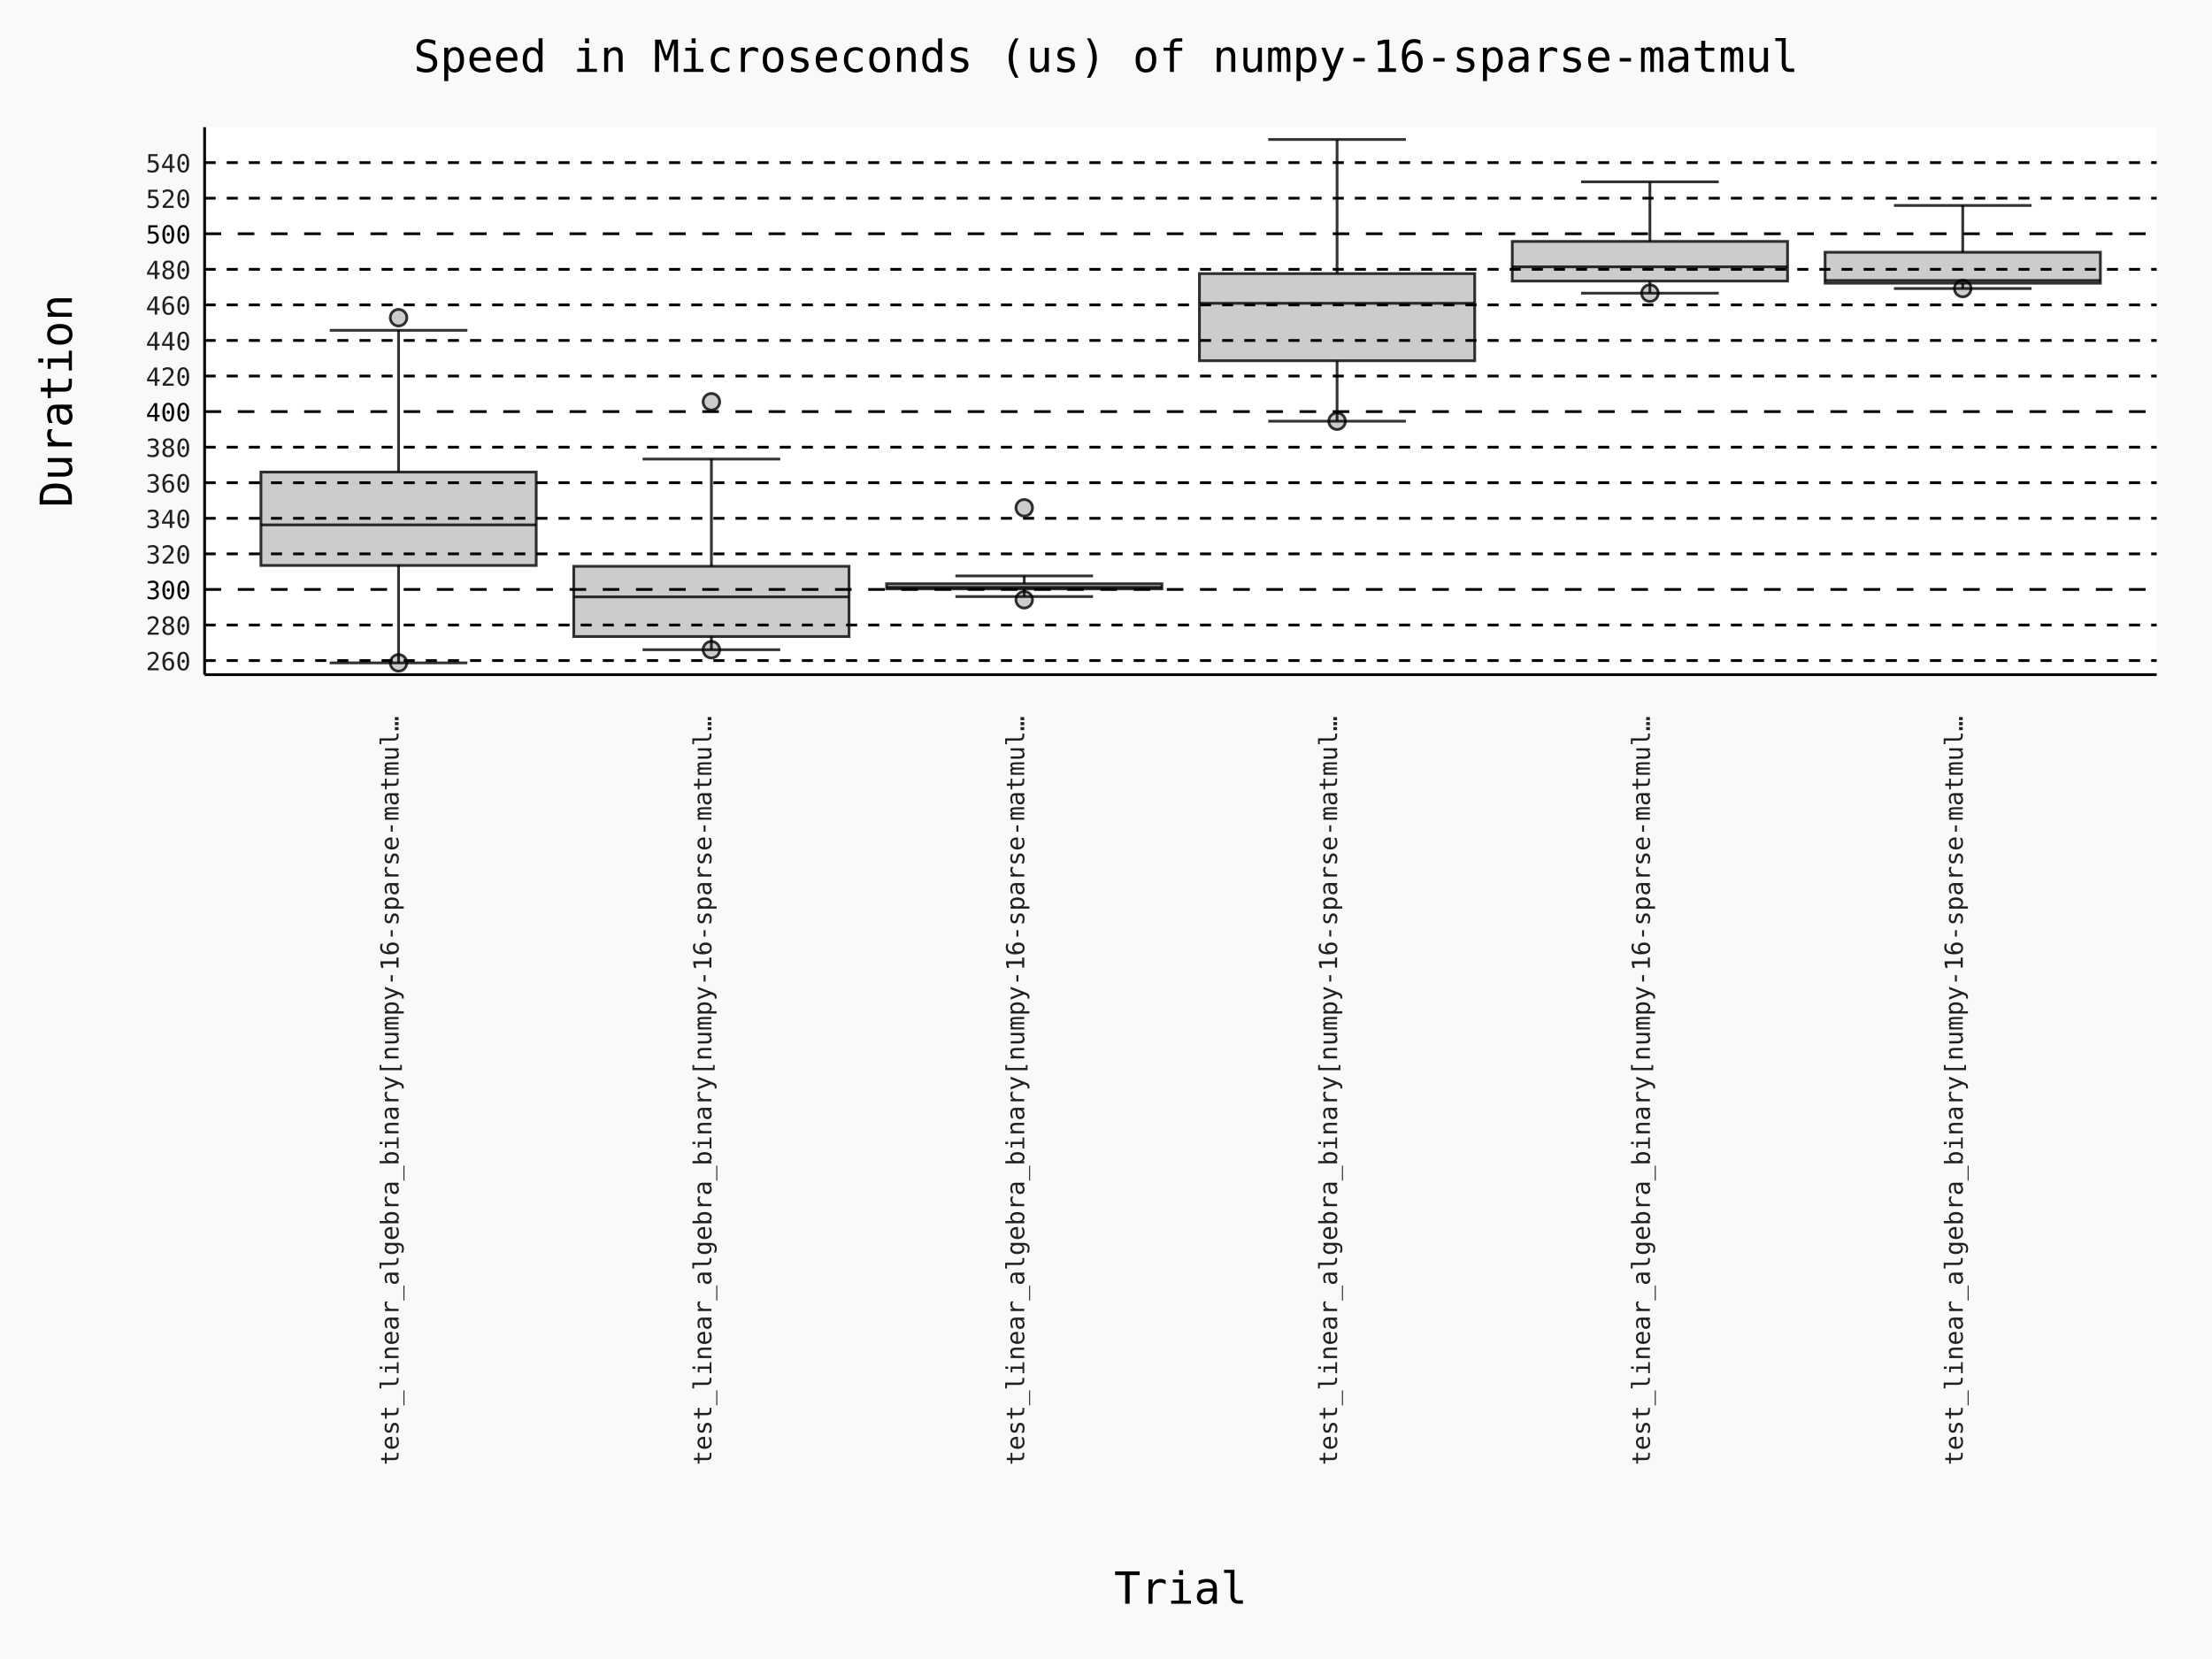
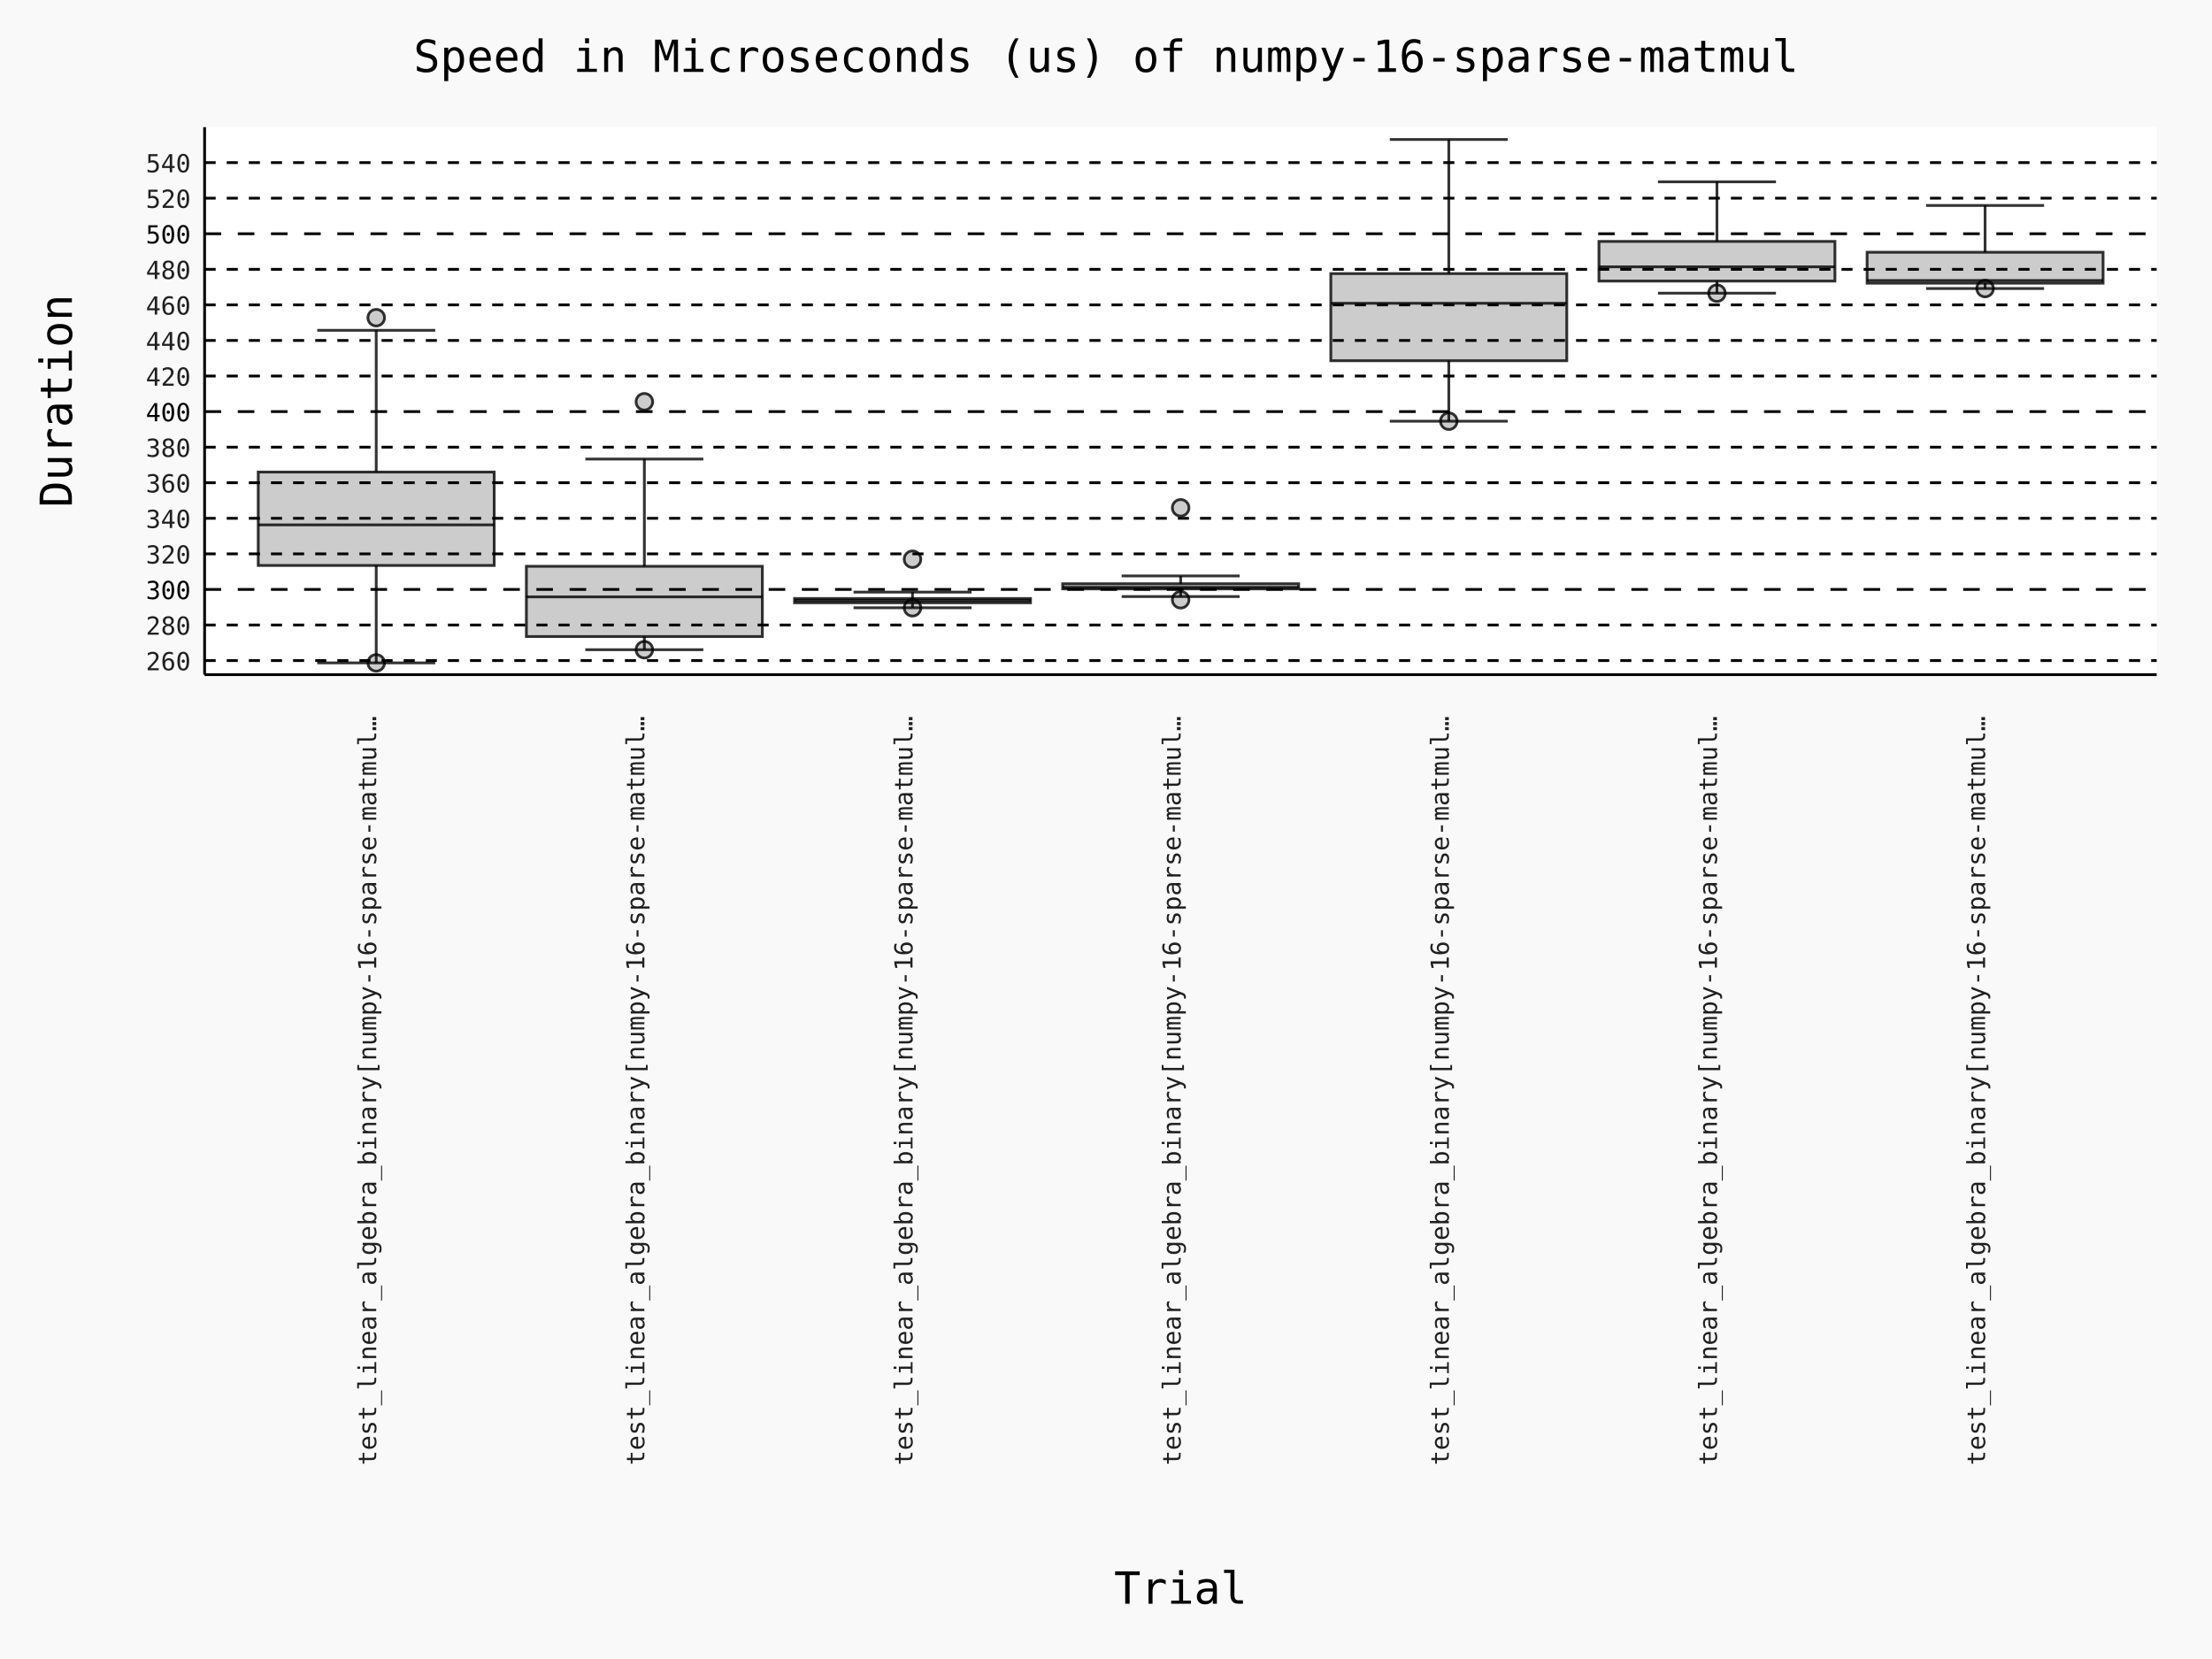
- <svg xmlns="http://www.w3.org/2000/svg" id="chart-3a14e595-207c-4424-bbfb-1ecf57564ec3" class="pygal-chart" viewBox="0 0 800 600">
+ <svg xmlns="http://www.w3.org/2000/svg" id="chart-5fe88560-d4e6-4098-bf88-b75ffda31908" class="pygal-chart" viewBox="0 0 800 600">
  <defs>
-     <style type="text/css">#chart-3a14e595-207c-4424-bbfb-1ecf57564ec3{-webkit-user-select:none;-webkit-font-smoothing:antialiased;font-family:Consolas,"Deja Vu Sans Mono","Bitstream Vera Sans Mono","Courier New",monospace}#chart-3a14e595-207c-4424-bbfb-1ecf57564ec3 .title{font-family:Consolas,"Deja Vu Sans Mono","Bitstream Vera Sans Mono","Courier New",monospace;font-size:16px}#chart-3a14e595-207c-4424-bbfb-1ecf57564ec3 .legends .legend text{font-family:Consolas,"Deja Vu Sans Mono","Bitstream Vera Sans Mono","Courier New",monospace;font-size:14px}#chart-3a14e595-207c-4424-bbfb-1ecf57564ec3 .axis text{font-family:Consolas,"Deja Vu Sans Mono","Bitstream Vera Sans Mono","Courier New",monospace;font-size:10px}#chart-3a14e595-207c-4424-bbfb-1ecf57564ec3 .axis text.major{font-family:Consolas,"Deja Vu Sans Mono","Bitstream Vera Sans Mono","Courier New",monospace;font-size:10px}#chart-3a14e595-207c-4424-bbfb-1ecf57564ec3 .text-overlay text.value{font-family:Consolas,"Deja Vu Sans Mono","Bitstream Vera Sans Mono","Courier New",monospace;font-size:16px}#chart-3a14e595-207c-4424-bbfb-1ecf57564ec3 .text-overlay text.label{font-family:Consolas,"Deja Vu Sans Mono","Bitstream Vera Sans Mono","Courier New",monospace;font-size:10px}#chart-3a14e595-207c-4424-bbfb-1ecf57564ec3 .tooltip{font-family:Consolas,"Deja Vu Sans Mono","Bitstream Vera Sans Mono","Courier New",monospace;font-size:14px}#chart-3a14e595-207c-4424-bbfb-1ecf57564ec3 text.no_data{font-family:Consolas,"Deja Vu Sans Mono","Bitstream Vera Sans Mono","Courier New",monospace;font-size:64px}
- #chart-3a14e595-207c-4424-bbfb-1ecf57564ec3{background-color:rgba(249,249,249,1)}#chart-3a14e595-207c-4424-bbfb-1ecf57564ec3 path,#chart-3a14e595-207c-4424-bbfb-1ecf57564ec3 line,#chart-3a14e595-207c-4424-bbfb-1ecf57564ec3 rect,#chart-3a14e595-207c-4424-bbfb-1ecf57564ec3 circle{-webkit-transition:150ms;-moz-transition:150ms;transition:150ms}#chart-3a14e595-207c-4424-bbfb-1ecf57564ec3 .graph &gt; .background{fill:rgba(249,249,249,1)}#chart-3a14e595-207c-4424-bbfb-1ecf57564ec3 .plot &gt; .background{fill:rgba(255,255,255,1)}#chart-3a14e595-207c-4424-bbfb-1ecf57564ec3 .graph{fill:rgba(0,0,0,.87)}#chart-3a14e595-207c-4424-bbfb-1ecf57564ec3 text.no_data{fill:rgba(0,0,0,1)}#chart-3a14e595-207c-4424-bbfb-1ecf57564ec3 .title{fill:rgba(0,0,0,1)}#chart-3a14e595-207c-4424-bbfb-1ecf57564ec3 .legends .legend text{fill:rgba(0,0,0,.87)}#chart-3a14e595-207c-4424-bbfb-1ecf57564ec3 .legends .legend:hover text{fill:rgba(0,0,0,1)}#chart-3a14e595-207c-4424-bbfb-1ecf57564ec3 .axis .line{stroke:rgba(0,0,0,1)}#chart-3a14e595-207c-4424-bbfb-1ecf57564ec3 .axis .guide.line{stroke:rgba(0,0,0,.54)}#chart-3a14e595-207c-4424-bbfb-1ecf57564ec3 .axis .major.line{stroke:rgba(0,0,0,.87)}#chart-3a14e595-207c-4424-bbfb-1ecf57564ec3 .axis text.major{fill:rgba(0,0,0,1)}#chart-3a14e595-207c-4424-bbfb-1ecf57564ec3 .axis.y .guides:hover .guide.line,#chart-3a14e595-207c-4424-bbfb-1ecf57564ec3 .line-graph .axis.x .guides:hover .guide.line,#chart-3a14e595-207c-4424-bbfb-1ecf57564ec3 .stackedline-graph .axis.x .guides:hover .guide.line,#chart-3a14e595-207c-4424-bbfb-1ecf57564ec3 .xy-graph .axis.x .guides:hover .guide.line{stroke:rgba(0,0,0,1)}#chart-3a14e595-207c-4424-bbfb-1ecf57564ec3 .axis .guides:hover text{fill:rgba(0,0,0,1)}#chart-3a14e595-207c-4424-bbfb-1ecf57564ec3 .reactive{fill-opacity:.7;stroke-opacity:.8;stroke-width:1}#chart-3a14e595-207c-4424-bbfb-1ecf57564ec3 .ci{stroke:rgba(0,0,0,.87)}#chart-3a14e595-207c-4424-bbfb-1ecf57564ec3 .reactive.active,#chart-3a14e595-207c-4424-bbfb-1ecf57564ec3 .active .reactive{fill-opacity:.8;stroke-opacity:.9;stroke-width:4}#chart-3a14e595-207c-4424-bbfb-1ecf57564ec3 .ci .reactive.active{stroke-width:1.5}#chart-3a14e595-207c-4424-bbfb-1ecf57564ec3 .series text{fill:rgba(0,0,0,1)}#chart-3a14e595-207c-4424-bbfb-1ecf57564ec3 .tooltip rect{fill:rgba(255,255,255,1);stroke:rgba(0,0,0,1);-webkit-transition:opacity 150ms;-moz-transition:opacity 150ms;transition:opacity 150ms}#chart-3a14e595-207c-4424-bbfb-1ecf57564ec3 .tooltip .label{fill:rgba(0,0,0,.87)}#chart-3a14e595-207c-4424-bbfb-1ecf57564ec3 .tooltip .label{fill:rgba(0,0,0,.87)}#chart-3a14e595-207c-4424-bbfb-1ecf57564ec3 .tooltip .legend{font-size:.8em;fill:rgba(0,0,0,.54)}#chart-3a14e595-207c-4424-bbfb-1ecf57564ec3 .tooltip .x_label{font-size:.6em;fill:rgba(0,0,0,1)}#chart-3a14e595-207c-4424-bbfb-1ecf57564ec3 .tooltip .xlink{font-size:.5em;text-decoration:underline}#chart-3a14e595-207c-4424-bbfb-1ecf57564ec3 .tooltip .value{font-size:1.5em}#chart-3a14e595-207c-4424-bbfb-1ecf57564ec3 .bound{font-size:.5em}#chart-3a14e595-207c-4424-bbfb-1ecf57564ec3 .max-value{font-size:.75em;fill:rgba(0,0,0,.54)}#chart-3a14e595-207c-4424-bbfb-1ecf57564ec3 .map-element{fill:rgba(255,255,255,1);stroke:rgba(0,0,0,.54) !important}#chart-3a14e595-207c-4424-bbfb-1ecf57564ec3 .map-element .reactive{fill-opacity:inherit;stroke-opacity:inherit}#chart-3a14e595-207c-4424-bbfb-1ecf57564ec3 .color-0,#chart-3a14e595-207c-4424-bbfb-1ecf57564ec3 .color-0 a:visited{stroke:#000000;fill:#000000}#chart-3a14e595-207c-4424-bbfb-1ecf57564ec3 .color-1,#chart-3a14e595-207c-4424-bbfb-1ecf57564ec3 .color-1 a:visited{stroke:#000000;fill:#000000}#chart-3a14e595-207c-4424-bbfb-1ecf57564ec3 .color-2,#chart-3a14e595-207c-4424-bbfb-1ecf57564ec3 .color-2 a:visited{stroke:#000000;fill:#000000}#chart-3a14e595-207c-4424-bbfb-1ecf57564ec3 .color-3,#chart-3a14e595-207c-4424-bbfb-1ecf57564ec3 .color-3 a:visited{stroke:#000000;fill:#000000}#chart-3a14e595-207c-4424-bbfb-1ecf57564ec3 .color-4,#chart-3a14e595-207c-4424-bbfb-1ecf57564ec3 .color-4 a:visited{stroke:#000000;fill:#000000}#chart-3a14e595-207c-4424-bbfb-1ecf57564ec3 .color-5,#chart-3a14e595-207c-4424-bbfb-1ecf57564ec3 .color-5 a:visited{stroke:#000000;fill:#000000}#chart-3a14e595-207c-4424-bbfb-1ecf57564ec3 .text-overlay .color-0 text{fill:white}#chart-3a14e595-207c-4424-bbfb-1ecf57564ec3 .text-overlay .color-1 text{fill:white}#chart-3a14e595-207c-4424-bbfb-1ecf57564ec3 .text-overlay .color-2 text{fill:white}#chart-3a14e595-207c-4424-bbfb-1ecf57564ec3 .text-overlay .color-3 text{fill:white}#chart-3a14e595-207c-4424-bbfb-1ecf57564ec3 .text-overlay .color-4 text{fill:white}#chart-3a14e595-207c-4424-bbfb-1ecf57564ec3 .text-overlay .color-5 text{fill:white}
- #chart-3a14e595-207c-4424-bbfb-1ecf57564ec3 text.no_data{text-anchor:middle}#chart-3a14e595-207c-4424-bbfb-1ecf57564ec3 .guide.line{fill:none}#chart-3a14e595-207c-4424-bbfb-1ecf57564ec3 .centered{text-anchor:middle}#chart-3a14e595-207c-4424-bbfb-1ecf57564ec3 .title{text-anchor:middle}#chart-3a14e595-207c-4424-bbfb-1ecf57564ec3 .legends .legend text{fill-opacity:1}#chart-3a14e595-207c-4424-bbfb-1ecf57564ec3 .axis.x text{text-anchor:middle}#chart-3a14e595-207c-4424-bbfb-1ecf57564ec3 .axis.x:not(.web) text[transform]{text-anchor:start}#chart-3a14e595-207c-4424-bbfb-1ecf57564ec3 .axis.x:not(.web) text[transform].backwards{text-anchor:end}#chart-3a14e595-207c-4424-bbfb-1ecf57564ec3 .axis.y text{text-anchor:end}#chart-3a14e595-207c-4424-bbfb-1ecf57564ec3 .axis.y text[transform].backwards{text-anchor:start}#chart-3a14e595-207c-4424-bbfb-1ecf57564ec3 .axis.y2 text{text-anchor:start}#chart-3a14e595-207c-4424-bbfb-1ecf57564ec3 .axis.y2 text[transform].backwards{text-anchor:end}#chart-3a14e595-207c-4424-bbfb-1ecf57564ec3 .axis .guide.line{stroke-dasharray:4,4;stroke:black}#chart-3a14e595-207c-4424-bbfb-1ecf57564ec3 .axis .major.guide.line{stroke-dasharray:6,6;stroke:black}#chart-3a14e595-207c-4424-bbfb-1ecf57564ec3 .horizontal .axis.y .guide.line,#chart-3a14e595-207c-4424-bbfb-1ecf57564ec3 .horizontal .axis.y2 .guide.line,#chart-3a14e595-207c-4424-bbfb-1ecf57564ec3 .vertical .axis.x .guide.line{opacity:0}#chart-3a14e595-207c-4424-bbfb-1ecf57564ec3 .horizontal .axis.always_show .guide.line,#chart-3a14e595-207c-4424-bbfb-1ecf57564ec3 .vertical .axis.always_show .guide.line{opacity:1 !important}#chart-3a14e595-207c-4424-bbfb-1ecf57564ec3 .axis.y .guides:hover .guide.line,#chart-3a14e595-207c-4424-bbfb-1ecf57564ec3 .axis.y2 .guides:hover .guide.line,#chart-3a14e595-207c-4424-bbfb-1ecf57564ec3 .axis.x .guides:hover .guide.line{opacity:1}#chart-3a14e595-207c-4424-bbfb-1ecf57564ec3 .axis .guides:hover text{opacity:1}#chart-3a14e595-207c-4424-bbfb-1ecf57564ec3 .nofill{fill:none}#chart-3a14e595-207c-4424-bbfb-1ecf57564ec3 .subtle-fill{fill-opacity:.2}#chart-3a14e595-207c-4424-bbfb-1ecf57564ec3 .dot{stroke-width:1px;fill-opacity:1;stroke-opacity:1}#chart-3a14e595-207c-4424-bbfb-1ecf57564ec3 .dot.active{stroke-width:5px}#chart-3a14e595-207c-4424-bbfb-1ecf57564ec3 .dot.negative{fill:transparent}#chart-3a14e595-207c-4424-bbfb-1ecf57564ec3 text,#chart-3a14e595-207c-4424-bbfb-1ecf57564ec3 tspan{stroke:none !important}#chart-3a14e595-207c-4424-bbfb-1ecf57564ec3 .series text.active{opacity:1}#chart-3a14e595-207c-4424-bbfb-1ecf57564ec3 .tooltip rect{fill-opacity:.95;stroke-width:.5}#chart-3a14e595-207c-4424-bbfb-1ecf57564ec3 .tooltip text{fill-opacity:1}#chart-3a14e595-207c-4424-bbfb-1ecf57564ec3 .showable{visibility:hidden}#chart-3a14e595-207c-4424-bbfb-1ecf57564ec3 .showable.shown{visibility:visible}#chart-3a14e595-207c-4424-bbfb-1ecf57564ec3 .gauge-background{fill:rgba(229,229,229,1);stroke:none}#chart-3a14e595-207c-4424-bbfb-1ecf57564ec3 .bg-lines{stroke:rgba(249,249,249,1);stroke-width:2px}
+     <style type="text/css">#chart-5fe88560-d4e6-4098-bf88-b75ffda31908{-webkit-user-select:none;-webkit-font-smoothing:antialiased;font-family:Consolas,"Deja Vu Sans Mono","Bitstream Vera Sans Mono","Courier New",monospace}#chart-5fe88560-d4e6-4098-bf88-b75ffda31908 .title{font-family:Consolas,"Deja Vu Sans Mono","Bitstream Vera Sans Mono","Courier New",monospace;font-size:16px}#chart-5fe88560-d4e6-4098-bf88-b75ffda31908 .legends .legend text{font-family:Consolas,"Deja Vu Sans Mono","Bitstream Vera Sans Mono","Courier New",monospace;font-size:14px}#chart-5fe88560-d4e6-4098-bf88-b75ffda31908 .axis text{font-family:Consolas,"Deja Vu Sans Mono","Bitstream Vera Sans Mono","Courier New",monospace;font-size:10px}#chart-5fe88560-d4e6-4098-bf88-b75ffda31908 .axis text.major{font-family:Consolas,"Deja Vu Sans Mono","Bitstream Vera Sans Mono","Courier New",monospace;font-size:10px}#chart-5fe88560-d4e6-4098-bf88-b75ffda31908 .text-overlay text.value{font-family:Consolas,"Deja Vu Sans Mono","Bitstream Vera Sans Mono","Courier New",monospace;font-size:16px}#chart-5fe88560-d4e6-4098-bf88-b75ffda31908 .text-overlay text.label{font-family:Consolas,"Deja Vu Sans Mono","Bitstream Vera Sans Mono","Courier New",monospace;font-size:10px}#chart-5fe88560-d4e6-4098-bf88-b75ffda31908 .tooltip{font-family:Consolas,"Deja Vu Sans Mono","Bitstream Vera Sans Mono","Courier New",monospace;font-size:14px}#chart-5fe88560-d4e6-4098-bf88-b75ffda31908 text.no_data{font-family:Consolas,"Deja Vu Sans Mono","Bitstream Vera Sans Mono","Courier New",monospace;font-size:64px}
+ #chart-5fe88560-d4e6-4098-bf88-b75ffda31908{background-color:rgba(249,249,249,1)}#chart-5fe88560-d4e6-4098-bf88-b75ffda31908 path,#chart-5fe88560-d4e6-4098-bf88-b75ffda31908 line,#chart-5fe88560-d4e6-4098-bf88-b75ffda31908 rect,#chart-5fe88560-d4e6-4098-bf88-b75ffda31908 circle{-webkit-transition:150ms;-moz-transition:150ms;transition:150ms}#chart-5fe88560-d4e6-4098-bf88-b75ffda31908 .graph &gt; .background{fill:rgba(249,249,249,1)}#chart-5fe88560-d4e6-4098-bf88-b75ffda31908 .plot &gt; .background{fill:rgba(255,255,255,1)}#chart-5fe88560-d4e6-4098-bf88-b75ffda31908 .graph{fill:rgba(0,0,0,.87)}#chart-5fe88560-d4e6-4098-bf88-b75ffda31908 text.no_data{fill:rgba(0,0,0,1)}#chart-5fe88560-d4e6-4098-bf88-b75ffda31908 .title{fill:rgba(0,0,0,1)}#chart-5fe88560-d4e6-4098-bf88-b75ffda31908 .legends .legend text{fill:rgba(0,0,0,.87)}#chart-5fe88560-d4e6-4098-bf88-b75ffda31908 .legends .legend:hover text{fill:rgba(0,0,0,1)}#chart-5fe88560-d4e6-4098-bf88-b75ffda31908 .axis .line{stroke:rgba(0,0,0,1)}#chart-5fe88560-d4e6-4098-bf88-b75ffda31908 .axis .guide.line{stroke:rgba(0,0,0,.54)}#chart-5fe88560-d4e6-4098-bf88-b75ffda31908 .axis .major.line{stroke:rgba(0,0,0,.87)}#chart-5fe88560-d4e6-4098-bf88-b75ffda31908 .axis text.major{fill:rgba(0,0,0,1)}#chart-5fe88560-d4e6-4098-bf88-b75ffda31908 .axis.y .guides:hover .guide.line,#chart-5fe88560-d4e6-4098-bf88-b75ffda31908 .line-graph .axis.x .guides:hover .guide.line,#chart-5fe88560-d4e6-4098-bf88-b75ffda31908 .stackedline-graph .axis.x .guides:hover .guide.line,#chart-5fe88560-d4e6-4098-bf88-b75ffda31908 .xy-graph .axis.x .guides:hover .guide.line{stroke:rgba(0,0,0,1)}#chart-5fe88560-d4e6-4098-bf88-b75ffda31908 .axis .guides:hover text{fill:rgba(0,0,0,1)}#chart-5fe88560-d4e6-4098-bf88-b75ffda31908 .reactive{fill-opacity:.7;stroke-opacity:.8;stroke-width:1}#chart-5fe88560-d4e6-4098-bf88-b75ffda31908 .ci{stroke:rgba(0,0,0,.87)}#chart-5fe88560-d4e6-4098-bf88-b75ffda31908 .reactive.active,#chart-5fe88560-d4e6-4098-bf88-b75ffda31908 .active .reactive{fill-opacity:.8;stroke-opacity:.9;stroke-width:4}#chart-5fe88560-d4e6-4098-bf88-b75ffda31908 .ci .reactive.active{stroke-width:1.5}#chart-5fe88560-d4e6-4098-bf88-b75ffda31908 .series text{fill:rgba(0,0,0,1)}#chart-5fe88560-d4e6-4098-bf88-b75ffda31908 .tooltip rect{fill:rgba(255,255,255,1);stroke:rgba(0,0,0,1);-webkit-transition:opacity 150ms;-moz-transition:opacity 150ms;transition:opacity 150ms}#chart-5fe88560-d4e6-4098-bf88-b75ffda31908 .tooltip .label{fill:rgba(0,0,0,.87)}#chart-5fe88560-d4e6-4098-bf88-b75ffda31908 .tooltip .label{fill:rgba(0,0,0,.87)}#chart-5fe88560-d4e6-4098-bf88-b75ffda31908 .tooltip .legend{font-size:.8em;fill:rgba(0,0,0,.54)}#chart-5fe88560-d4e6-4098-bf88-b75ffda31908 .tooltip .x_label{font-size:.6em;fill:rgba(0,0,0,1)}#chart-5fe88560-d4e6-4098-bf88-b75ffda31908 .tooltip .xlink{font-size:.5em;text-decoration:underline}#chart-5fe88560-d4e6-4098-bf88-b75ffda31908 .tooltip .value{font-size:1.5em}#chart-5fe88560-d4e6-4098-bf88-b75ffda31908 .bound{font-size:.5em}#chart-5fe88560-d4e6-4098-bf88-b75ffda31908 .max-value{font-size:.75em;fill:rgba(0,0,0,.54)}#chart-5fe88560-d4e6-4098-bf88-b75ffda31908 .map-element{fill:rgba(255,255,255,1);stroke:rgba(0,0,0,.54) !important}#chart-5fe88560-d4e6-4098-bf88-b75ffda31908 .map-element .reactive{fill-opacity:inherit;stroke-opacity:inherit}#chart-5fe88560-d4e6-4098-bf88-b75ffda31908 .color-0,#chart-5fe88560-d4e6-4098-bf88-b75ffda31908 .color-0 a:visited{stroke:#000000;fill:#000000}#chart-5fe88560-d4e6-4098-bf88-b75ffda31908 .color-1,#chart-5fe88560-d4e6-4098-bf88-b75ffda31908 .color-1 a:visited{stroke:#000000;fill:#000000}#chart-5fe88560-d4e6-4098-bf88-b75ffda31908 .color-2,#chart-5fe88560-d4e6-4098-bf88-b75ffda31908 .color-2 a:visited{stroke:#000000;fill:#000000}#chart-5fe88560-d4e6-4098-bf88-b75ffda31908 .color-3,#chart-5fe88560-d4e6-4098-bf88-b75ffda31908 .color-3 a:visited{stroke:#000000;fill:#000000}#chart-5fe88560-d4e6-4098-bf88-b75ffda31908 .color-4,#chart-5fe88560-d4e6-4098-bf88-b75ffda31908 .color-4 a:visited{stroke:#000000;fill:#000000}#chart-5fe88560-d4e6-4098-bf88-b75ffda31908 .color-5,#chart-5fe88560-d4e6-4098-bf88-b75ffda31908 .color-5 a:visited{stroke:#000000;fill:#000000}#chart-5fe88560-d4e6-4098-bf88-b75ffda31908 .color-6,#chart-5fe88560-d4e6-4098-bf88-b75ffda31908 .color-6 a:visited{stroke:#000000;fill:#000000}#chart-5fe88560-d4e6-4098-bf88-b75ffda31908 .text-overlay .color-0 text{fill:white}#chart-5fe88560-d4e6-4098-bf88-b75ffda31908 .text-overlay .color-1 text{fill:white}#chart-5fe88560-d4e6-4098-bf88-b75ffda31908 .text-overlay .color-2 text{fill:white}#chart-5fe88560-d4e6-4098-bf88-b75ffda31908 .text-overlay .color-3 text{fill:white}#chart-5fe88560-d4e6-4098-bf88-b75ffda31908 .text-overlay .color-4 text{fill:white}#chart-5fe88560-d4e6-4098-bf88-b75ffda31908 .text-overlay .color-5 text{fill:white}#chart-5fe88560-d4e6-4098-bf88-b75ffda31908 .text-overlay .color-6 text{fill:white}
+ #chart-5fe88560-d4e6-4098-bf88-b75ffda31908 text.no_data{text-anchor:middle}#chart-5fe88560-d4e6-4098-bf88-b75ffda31908 .guide.line{fill:none}#chart-5fe88560-d4e6-4098-bf88-b75ffda31908 .centered{text-anchor:middle}#chart-5fe88560-d4e6-4098-bf88-b75ffda31908 .title{text-anchor:middle}#chart-5fe88560-d4e6-4098-bf88-b75ffda31908 .legends .legend text{fill-opacity:1}#chart-5fe88560-d4e6-4098-bf88-b75ffda31908 .axis.x text{text-anchor:middle}#chart-5fe88560-d4e6-4098-bf88-b75ffda31908 .axis.x:not(.web) text[transform]{text-anchor:start}#chart-5fe88560-d4e6-4098-bf88-b75ffda31908 .axis.x:not(.web) text[transform].backwards{text-anchor:end}#chart-5fe88560-d4e6-4098-bf88-b75ffda31908 .axis.y text{text-anchor:end}#chart-5fe88560-d4e6-4098-bf88-b75ffda31908 .axis.y text[transform].backwards{text-anchor:start}#chart-5fe88560-d4e6-4098-bf88-b75ffda31908 .axis.y2 text{text-anchor:start}#chart-5fe88560-d4e6-4098-bf88-b75ffda31908 .axis.y2 text[transform].backwards{text-anchor:end}#chart-5fe88560-d4e6-4098-bf88-b75ffda31908 .axis .guide.line{stroke-dasharray:4,4;stroke:black}#chart-5fe88560-d4e6-4098-bf88-b75ffda31908 .axis .major.guide.line{stroke-dasharray:6,6;stroke:black}#chart-5fe88560-d4e6-4098-bf88-b75ffda31908 .horizontal .axis.y .guide.line,#chart-5fe88560-d4e6-4098-bf88-b75ffda31908 .horizontal .axis.y2 .guide.line,#chart-5fe88560-d4e6-4098-bf88-b75ffda31908 .vertical .axis.x .guide.line{opacity:0}#chart-5fe88560-d4e6-4098-bf88-b75ffda31908 .horizontal .axis.always_show .guide.line,#chart-5fe88560-d4e6-4098-bf88-b75ffda31908 .vertical .axis.always_show .guide.line{opacity:1 !important}#chart-5fe88560-d4e6-4098-bf88-b75ffda31908 .axis.y .guides:hover .guide.line,#chart-5fe88560-d4e6-4098-bf88-b75ffda31908 .axis.y2 .guides:hover .guide.line,#chart-5fe88560-d4e6-4098-bf88-b75ffda31908 .axis.x .guides:hover .guide.line{opacity:1}#chart-5fe88560-d4e6-4098-bf88-b75ffda31908 .axis .guides:hover text{opacity:1}#chart-5fe88560-d4e6-4098-bf88-b75ffda31908 .nofill{fill:none}#chart-5fe88560-d4e6-4098-bf88-b75ffda31908 .subtle-fill{fill-opacity:.2}#chart-5fe88560-d4e6-4098-bf88-b75ffda31908 .dot{stroke-width:1px;fill-opacity:1;stroke-opacity:1}#chart-5fe88560-d4e6-4098-bf88-b75ffda31908 .dot.active{stroke-width:5px}#chart-5fe88560-d4e6-4098-bf88-b75ffda31908 .dot.negative{fill:transparent}#chart-5fe88560-d4e6-4098-bf88-b75ffda31908 text,#chart-5fe88560-d4e6-4098-bf88-b75ffda31908 tspan{stroke:none !important}#chart-5fe88560-d4e6-4098-bf88-b75ffda31908 .series text.active{opacity:1}#chart-5fe88560-d4e6-4098-bf88-b75ffda31908 .tooltip rect{fill-opacity:.95;stroke-width:.5}#chart-5fe88560-d4e6-4098-bf88-b75ffda31908 .tooltip text{fill-opacity:1}#chart-5fe88560-d4e6-4098-bf88-b75ffda31908 .showable{visibility:hidden}#chart-5fe88560-d4e6-4098-bf88-b75ffda31908 .showable.shown{visibility:visible}#chart-5fe88560-d4e6-4098-bf88-b75ffda31908 .gauge-background{fill:rgba(229,229,229,1);stroke:none}#chart-5fe88560-d4e6-4098-bf88-b75ffda31908 .bg-lines{stroke:rgba(249,249,249,1);stroke-width:2px}
.tooltip .value{font-size:1em !important}.axis text{font-size:9px !important}</style>
  </defs>
  <g class="graph custombox-graph vertical">
    <rect x="0" y="0" width="800" height="600" class="background" />
    <g transform="translate(74, 46)" class="plot">
      <rect x="0" y="0" width="706.0" height="198.0" class="background" />
      <g class="axis y always_show">
        <path d="M0 198 h706" class="line" />
        <g class="guides">
          <path d="M0 192.906 h706" class="guide line" />
          <text x="-5" y="196.406" class="">260</text>
        </g>
        <g class="guides">
          <path d="M0 180.042 h706" class="guide line" />
          <text x="-5" y="183.542" class="">280</text>
        </g>
        <g class="guides">
          <path d="M0 167.178 h706" class="major guide line" />
          <text x="-5" y="170.678" class="major">300</text>
        </g>
        <g class="guides">
          <path d="M0 154.314 h706" class="guide line" />
          <text x="-5" y="157.814" class="">320</text>
        </g>
        <g class="guides">
          <path d="M0 141.451 h706" class="guide line" />
          <text x="-5" y="144.951" class="">340</text>
        </g>
        <g class="guides">
          <path d="M0 128.587 h706" class="guide line" />
          <text x="-5" y="132.087" class="">360</text>
        </g>
        <g class="guides">
          <path d="M0 115.723 h706" class="guide line" />
          <text x="-5" y="119.223" class="">380</text>
        </g>
        <g class="guides">
          <path d="M0 102.859 h706" class="major guide line" />
          <text x="-5" y="106.359" class="major">400</text>
        </g>
        <g class="guides">
          <path d="M0 89.995 h706" class="guide line" />
          <text x="-5" y="93.495" class="">420</text>
        </g>
        <g class="guides">
          <path d="M0 77.131 h706" class="guide line" />
          <text x="-5" y="80.631" class="">440</text>
        </g>
        <g class="guides">
          <path d="M0 64.268 h706" class="guide line" />
          <text x="-5" y="67.768" class="">460</text>
        </g>
        <g class="guides">
          <path d="M0 51.404 h706" class="guide line" />
          <text x="-5" y="54.904" class="">480</text>
        </g>
        <g class="guides">
          <path d="M0 38.54 h706" class="major guide line" />
          <text x="-5" y="42.04" class="major">500</text>
        </g>
        <g class="guides">
          <path d="M0 25.676 h706" class="guide line" />
          <text x="-5" y="29.176" class="">520</text>
        </g>
        <g class="guides">
          <path d="M0 12.812 h706" class="guide line" />
          <text x="-5" y="16.312" class="">540</text>
        </g>
      </g>
      <g class="axis x">
        <path d="M0 0 v198" class="line" />
        <g class="guides">
-           <path d="M70.147 0 v198" class="guide line" />
-           <text x="70.147" y="213.0" class="backwards" transform="rotate(270 70.14744 213)">test_linear_algebra_binary[numpy-16-sparse-matmul…</text>
-         </g>
-         <g class="guides">
-           <path d="M183.288 0 v198" class="guide line" />
-           <text x="183.288" y="213.0" class="backwards" transform="rotate(270 183.2885 213)">test_linear_algebra_binary[numpy-16-sparse-matmul…</text>
-         </g>
-         <g class="guides">
-           <path d="M296.429 0 v198" class="guide line" />
-           <text x="296.429" y="213.0" class="backwards" transform="rotate(270 296.4295 213)">test_linear_algebra_binary[numpy-16-sparse-matmul…</text>
-         </g>
-         <g class="guides">
-           <path d="M409.571 0 v198" class="guide line" />
-           <text x="409.571" y="213.0" class="backwards" transform="rotate(270 409.5705 213)">test_linear_algebra_binary[numpy-16-sparse-matmul…</text>
-         </g>
-         <g class="guides">
-           <path d="M522.712 0 v198" class="guide line" />
-           <text x="522.712" y="213.0" class="backwards" transform="rotate(270 522.7115 213)">test_linear_algebra_binary[numpy-16-sparse-matmul…</text>
-         </g>
-         <g class="guides">
-           <path d="M635.853 0 v198" class="guide line" />
-           <text x="635.853" y="213.0" class="backwards" transform="rotate(270 635.8526 213)">test_linear_algebra_binary[numpy-16-sparse-matmul…</text>
+           <path d="M62.066 0 v198" class="guide line" />
+           <text x="62.066" y="213.0" class="backwards" transform="rotate(270 62.06593 213)">test_linear_algebra_binary[numpy-16-sparse-matmul…</text>
+         </g>
+         <g class="guides">
+           <path d="M159.044 0 v198" class="guide line" />
+           <text x="159.044" y="213.0" class="backwards" transform="rotate(270 159.044 213)">test_linear_algebra_binary[numpy-16-sparse-matmul…</text>
+         </g>
+         <g class="guides">
+           <path d="M256.022 0 v198" class="guide line" />
+           <text x="256.022" y="213.0" class="backwards" transform="rotate(270 256.022 213)">test_linear_algebra_binary[numpy-16-sparse-matmul…</text>
+         </g>
+         <g class="guides">
+           <path d="M353 0 v198" class="guide line" />
+           <text x="353.0" y="213.0" class="backwards" transform="rotate(270 353 213)">test_linear_algebra_binary[numpy-16-sparse-matmul…</text>
+         </g>
+         <g class="guides">
+           <path d="M449.978 0 v198" class="guide line" />
+           <text x="449.978" y="213.0" class="backwards" transform="rotate(270 449.978 213)">test_linear_algebra_binary[numpy-16-sparse-matmul…</text>
+         </g>
+         <g class="guides">
+           <path d="M546.956 0 v198" class="guide line" />
+           <text x="546.956" y="213.0" class="backwards" transform="rotate(270 546.956 213)">test_linear_algebra_binary[numpy-16-sparse-matmul…</text>
+         </g>
+         <g class="guides">
+           <path d="M643.934 0 v198" class="guide line" />
+           <text x="643.934" y="213.0" class="backwards" transform="rotate(270 643.9341 213)">test_linear_algebra_binary[numpy-16-sparse-matmul…</text>
        </g>
      </g>
      <g class="series serie-0 color-0">
        <g class="boxes">
          <g class="box">
-             <path stroke-width="3" d="M45.256 193.739 L95.038 193.739" class="reactive tooltip-trigger" />
-             <path stroke-width="3" d="M20.365 143.826 L119.929 143.826" class="reactive tooltip-trigger" />
-             <path stroke-width="3" d="M45.256 73.46 L95.038 73.46" class="reactive tooltip-trigger" />
-             <path stroke-width="2" d="M70.147 193.739 L70.147 158.507" class="reactive tooltip-trigger" />
-             <path stroke-width="2" d="M70.147 73.46 L70.147 124.723" class="reactive tooltip-trigger" />
-             <rect x="20.365" y="124.723" height="33.784" width="99.564" class="subtle-fill reactive tooltip-trigger" />
-             <circle cx="70.147" cy="193.739" r="3" class="subtle-fill reactive tooltip-trigger" />
-             <circle cx="70.147" cy="68.893" r="3" class="subtle-fill reactive tooltip-trigger" />
+             <path stroke-width="3" d="M40.731 193.739 L83.401 193.739" class="reactive tooltip-trigger" />
+             <path stroke-width="3" d="M19.396 143.826 L104.736 143.826" class="reactive tooltip-trigger" />
+             <path stroke-width="3" d="M40.731 73.46 L83.401 73.46" class="reactive tooltip-trigger" />
+             <path stroke-width="2" d="M62.066 193.739 L62.066 158.507" class="reactive tooltip-trigger" />
+             <path stroke-width="2" d="M62.066 73.46 L62.066 124.723" class="reactive tooltip-trigger" />
+             <rect x="19.396" y="124.723" height="33.784" width="85.341" class="subtle-fill reactive tooltip-trigger" />
+             <circle cx="62.066" cy="193.739" r="3" class="subtle-fill reactive tooltip-trigger" />
+             <circle cx="62.066" cy="68.893" r="3" class="subtle-fill reactive tooltip-trigger" />
          </g>
        </g>
      </g>
      <g class="series serie-1 color-1">
        <g class="boxes">
          <g class="box">
-             <path stroke-width="3" d="M158.397 188.975 L208.179 188.975" class="reactive tooltip-trigger" />
-             <path stroke-width="3" d="M133.506 169.872 L233.071 169.872" class="reactive tooltip-trigger" />
-             <path stroke-width="3" d="M158.397 120.022 L208.179 120.022" class="reactive tooltip-trigger" />
-             <path stroke-width="2" d="M183.288 188.975 L183.288 184.215" class="reactive tooltip-trigger" />
-             <path stroke-width="2" d="M183.288 120.022 L183.288 158.808" class="reactive tooltip-trigger" />
-             <rect x="133.506" y="158.808" height="25.407" width="99.564" class="subtle-fill reactive tooltip-trigger" />
-             <circle cx="183.288" cy="188.975" r="3" class="subtle-fill reactive tooltip-trigger" />
-             <circle cx="183.288" cy="99.311" r="3" class="subtle-fill reactive tooltip-trigger" />
+             <path stroke-width="3" d="M137.709 188.975 L180.379 188.975" class="reactive tooltip-trigger" />
+             <path stroke-width="3" d="M116.374 169.872 L201.714 169.872" class="reactive tooltip-trigger" />
+             <path stroke-width="3" d="M137.709 120.022 L180.379 120.022" class="reactive tooltip-trigger" />
+             <path stroke-width="2" d="M159.044 188.975 L159.044 184.215" class="reactive tooltip-trigger" />
+             <path stroke-width="2" d="M159.044 120.022 L159.044 158.808" class="reactive tooltip-trigger" />
+             <rect x="116.374" y="158.808" height="25.407" width="85.341" class="subtle-fill reactive tooltip-trigger" />
+             <circle cx="159.044" cy="188.975" r="3" class="subtle-fill reactive tooltip-trigger" />
+             <circle cx="159.044" cy="99.311" r="3" class="subtle-fill reactive tooltip-trigger" />
          </g>
        </g>
      </g>
      <g class="series serie-2 color-2">
        <g class="boxes">
          <g class="box">
-             <path stroke-width="3" d="M271.538 169.753 L321.321 169.753" class="reactive tooltip-trigger" />
-             <path stroke-width="3" d="M246.647 166.408 L346.212 166.408" class="reactive tooltip-trigger" />
-             <path stroke-width="3" d="M271.538 162.292 L321.321 162.292" class="reactive tooltip-trigger" />
-             <path stroke-width="2" d="M296.429 169.753 L296.429 166.987" class="reactive tooltip-trigger" />
-             <path stroke-width="2" d="M296.429 162.292 L296.429 165.122" class="reactive tooltip-trigger" />
-             <rect x="246.647" y="165.122" height="1.865" width="99.564" class="subtle-fill reactive tooltip-trigger" />
-             <circle cx="296.429" cy="170.911" r="3" class="subtle-fill reactive tooltip-trigger" />
-             <circle cx="296.429" cy="137.658" r="3" class="subtle-fill reactive tooltip-trigger" />
+             <path stroke-width="3" d="M234.687 173.804 L277.357 173.804" class="reactive tooltip-trigger" />
+             <path stroke-width="3" d="M213.352 171.167 L298.692 171.167" class="reactive tooltip-trigger" />
+             <path stroke-width="3" d="M234.687 168.144 L277.357 168.144" class="reactive tooltip-trigger" />
+             <path stroke-width="2" d="M256.022 173.804 L256.022 172.003" class="reactive tooltip-trigger" />
+             <path stroke-width="2" d="M256.022 168.144 L256.022 170.459" class="reactive tooltip-trigger" />
+             <rect x="213.352" y="170.459" height="1.544" width="85.341" class="subtle-fill reactive tooltip-trigger" />
+             <circle cx="256.022" cy="173.804" r="3" class="subtle-fill reactive tooltip-trigger" />
+             <circle cx="256.022" cy="156.245" r="3" class="subtle-fill reactive tooltip-trigger" />
          </g>
        </g>
      </g>
      <g class="series serie-3 color-3">
        <g class="boxes">
          <g class="box">
-             <path stroke-width="3" d="M384.679 106.331 L434.462 106.331" class="reactive tooltip-trigger" />
-             <path stroke-width="3" d="M359.788 63.687 L459.353 63.687" class="reactive tooltip-trigger" />
-             <path stroke-width="3" d="M384.679 4.449 L434.462 4.449" class="reactive tooltip-trigger" />
-             <path stroke-width="2" d="M409.571 106.331 L409.571 84.462" class="reactive tooltip-trigger" />
-             <path stroke-width="2" d="M409.571 4.449 L409.571 52.946" class="reactive tooltip-trigger" />
-             <rect x="359.788" y="52.946" height="31.517" width="99.564" class="subtle-fill reactive tooltip-trigger" />
-             <circle cx="409.571" cy="106.331" r="3" class="subtle-fill reactive tooltip-trigger" />
-             <circle cx="409.571" cy="-2239.211" r="3" class="subtle-fill reactive tooltip-trigger" />
+             <path stroke-width="3" d="M331.665 169.753 L374.335 169.753" class="reactive tooltip-trigger" />
+             <path stroke-width="3" d="M310.33 166.408 L395.67 166.408" class="reactive tooltip-trigger" />
+             <path stroke-width="3" d="M331.665 162.292 L374.335 162.292" class="reactive tooltip-trigger" />
+             <path stroke-width="2" d="M353 169.753 L353 166.987" class="reactive tooltip-trigger" />
+             <path stroke-width="2" d="M353 162.292 L353 165.122" class="reactive tooltip-trigger" />
+             <rect x="310.33" y="165.122" height="1.865" width="85.341" class="subtle-fill reactive tooltip-trigger" />
+             <circle cx="353.0" cy="170.911" r="3" class="subtle-fill reactive tooltip-trigger" />
+             <circle cx="353.0" cy="137.658" r="3" class="subtle-fill reactive tooltip-trigger" />
          </g>
        </g>
      </g>
      <g class="series serie-4 color-4">
        <g class="boxes">
          <g class="box">
-             <path stroke-width="3" d="M497.821 60.027 L547.603 60.027" class="reactive tooltip-trigger" />
-             <path stroke-width="3" d="M472.929 50.508 L572.494 50.508" class="reactive tooltip-trigger" />
-             <path stroke-width="3" d="M497.821 19.764 L547.603 19.764" class="reactive tooltip-trigger" />
-             <path stroke-width="2" d="M522.712 60.027 L522.712 55.653" class="reactive tooltip-trigger" />
-             <path stroke-width="2" d="M522.712 19.764 L522.712 41.31" class="reactive tooltip-trigger" />
-             <rect x="472.929" y="41.31" height="14.343" width="99.564" class="subtle-fill reactive tooltip-trigger" />
-             <circle cx="522.712" cy="60.027" r="3" class="subtle-fill reactive tooltip-trigger" />
-             <circle cx="522.712" cy="-857.215" r="3" class="subtle-fill reactive tooltip-trigger" />
+             <path stroke-width="3" d="M428.643 106.331 L471.313 106.331" class="reactive tooltip-trigger" />
+             <path stroke-width="3" d="M407.308 63.687 L492.648 63.687" class="reactive tooltip-trigger" />
+             <path stroke-width="3" d="M428.643 4.449 L471.313 4.449" class="reactive tooltip-trigger" />
+             <path stroke-width="2" d="M449.978 106.331 L449.978 84.462" class="reactive tooltip-trigger" />
+             <path stroke-width="2" d="M449.978 4.449 L449.978 52.946" class="reactive tooltip-trigger" />
+             <rect x="407.308" y="52.946" height="31.517" width="85.341" class="subtle-fill reactive tooltip-trigger" />
+             <circle cx="449.978" cy="106.331" r="3" class="subtle-fill reactive tooltip-trigger" />
+             <circle cx="449.978" cy="-2239.211" r="3" class="subtle-fill reactive tooltip-trigger" />
          </g>
        </g>
      </g>
      <g class="series serie-5 color-5">
        <g class="boxes">
          <g class="box">
-             <path stroke-width="3" d="M610.962 58.348 L660.744 58.348" class="reactive tooltip-trigger" />
-             <path stroke-width="3" d="M586.071 55.454 L685.635 55.454" class="reactive tooltip-trigger" />
-             <path stroke-width="3" d="M610.962 28.311 L660.744 28.311" class="reactive tooltip-trigger" />
-             <path stroke-width="2" d="M635.853 58.348 L635.853 56.418" class="reactive tooltip-trigger" />
-             <path stroke-width="2" d="M635.853 28.311 L635.853 45.227" class="reactive tooltip-trigger" />
-             <rect x="586.071" y="45.227" height="11.192" width="99.564" class="subtle-fill reactive tooltip-trigger" />
-             <circle cx="635.853" cy="58.348" r="3" class="subtle-fill reactive tooltip-trigger" />
-             <circle cx="635.853" cy="-911.463" r="3" class="subtle-fill reactive tooltip-trigger" />
+             <path stroke-width="3" d="M525.621 60.027 L568.291 60.027" class="reactive tooltip-trigger" />
+             <path stroke-width="3" d="M504.286 50.508 L589.626 50.508" class="reactive tooltip-trigger" />
+             <path stroke-width="3" d="M525.621 19.764 L568.291 19.764" class="reactive tooltip-trigger" />
+             <path stroke-width="2" d="M546.956 60.027 L546.956 55.653" class="reactive tooltip-trigger" />
+             <path stroke-width="2" d="M546.956 19.764 L546.956 41.31" class="reactive tooltip-trigger" />
+             <rect x="504.286" y="41.31" height="14.343" width="85.341" class="subtle-fill reactive tooltip-trigger" />
+             <circle cx="546.956" cy="60.027" r="3" class="subtle-fill reactive tooltip-trigger" />
+             <circle cx="546.956" cy="-857.215" r="3" class="subtle-fill reactive tooltip-trigger" />
+           </g>
+         </g>
+       </g>
+       <g class="series serie-6 color-6">
+         <g class="boxes">
+           <g class="box">
+             <path stroke-width="3" d="M622.599 58.348 L665.269 58.348" class="reactive tooltip-trigger" />
+             <path stroke-width="3" d="M601.264 55.454 L686.604 55.454" class="reactive tooltip-trigger" />
+             <path stroke-width="3" d="M622.599 28.311 L665.269 28.311" class="reactive tooltip-trigger" />
+             <path stroke-width="2" d="M643.934 58.348 L643.934 56.418" class="reactive tooltip-trigger" />
+             <path stroke-width="2" d="M643.934 28.311 L643.934 45.227" class="reactive tooltip-trigger" />
+             <rect x="601.264" y="45.227" height="11.192" width="85.341" class="subtle-fill reactive tooltip-trigger" />
+             <circle cx="643.934" cy="58.348" r="3" class="subtle-fill reactive tooltip-trigger" />
+             <circle cx="643.934" cy="-911.463" r="3" class="subtle-fill reactive tooltip-trigger" />
          </g>
        </g>
      </g>
    </g>
    <g class="titles">
      <text x="400.0" y="26" class="title plot_title">Speed in Microseconds (us) of numpy-16-sparse-matmul</text>
      <text x="427.0" y="580.0" class="title">Trial</text>
      <text x="0" y="171.0" class="title" transform="rotate(-90 0 145)">Duration</text>
    </g>
    <g transform="translate(74, 46)" class="plot overlay">
      <g class="series serie-0 color-0" />
      <g class="series serie-1 color-1" />
      <g class="series serie-2 color-2" />
      <g class="series serie-3 color-3" />
      <g class="series serie-4 color-4" />
      <g class="series serie-5 color-5" />
+       <g class="series serie-6 color-6" />
    </g>
    <g transform="translate(74, 46)" class="plot text-overlay">
      <g class="series serie-0 color-0" />
      <g class="series serie-1 color-1" />
      <g class="series serie-2 color-2" />
      <g class="series serie-3 color-3" />
      <g class="series serie-4 color-4" />
      <g class="series serie-5 color-5" />
+       <g class="series serie-6 color-6" />
    </g>
    <g transform="translate(74, 46)" class="plot tooltip-overlay">
      <g transform="translate(0 0)" style="opacity: 0" class="tooltip">
        <rect rx="0" ry="0" width="0" height="0" class="tooltip-box" />
        <g class="text" />
      </g>
    </g>
  </g>
</svg>
